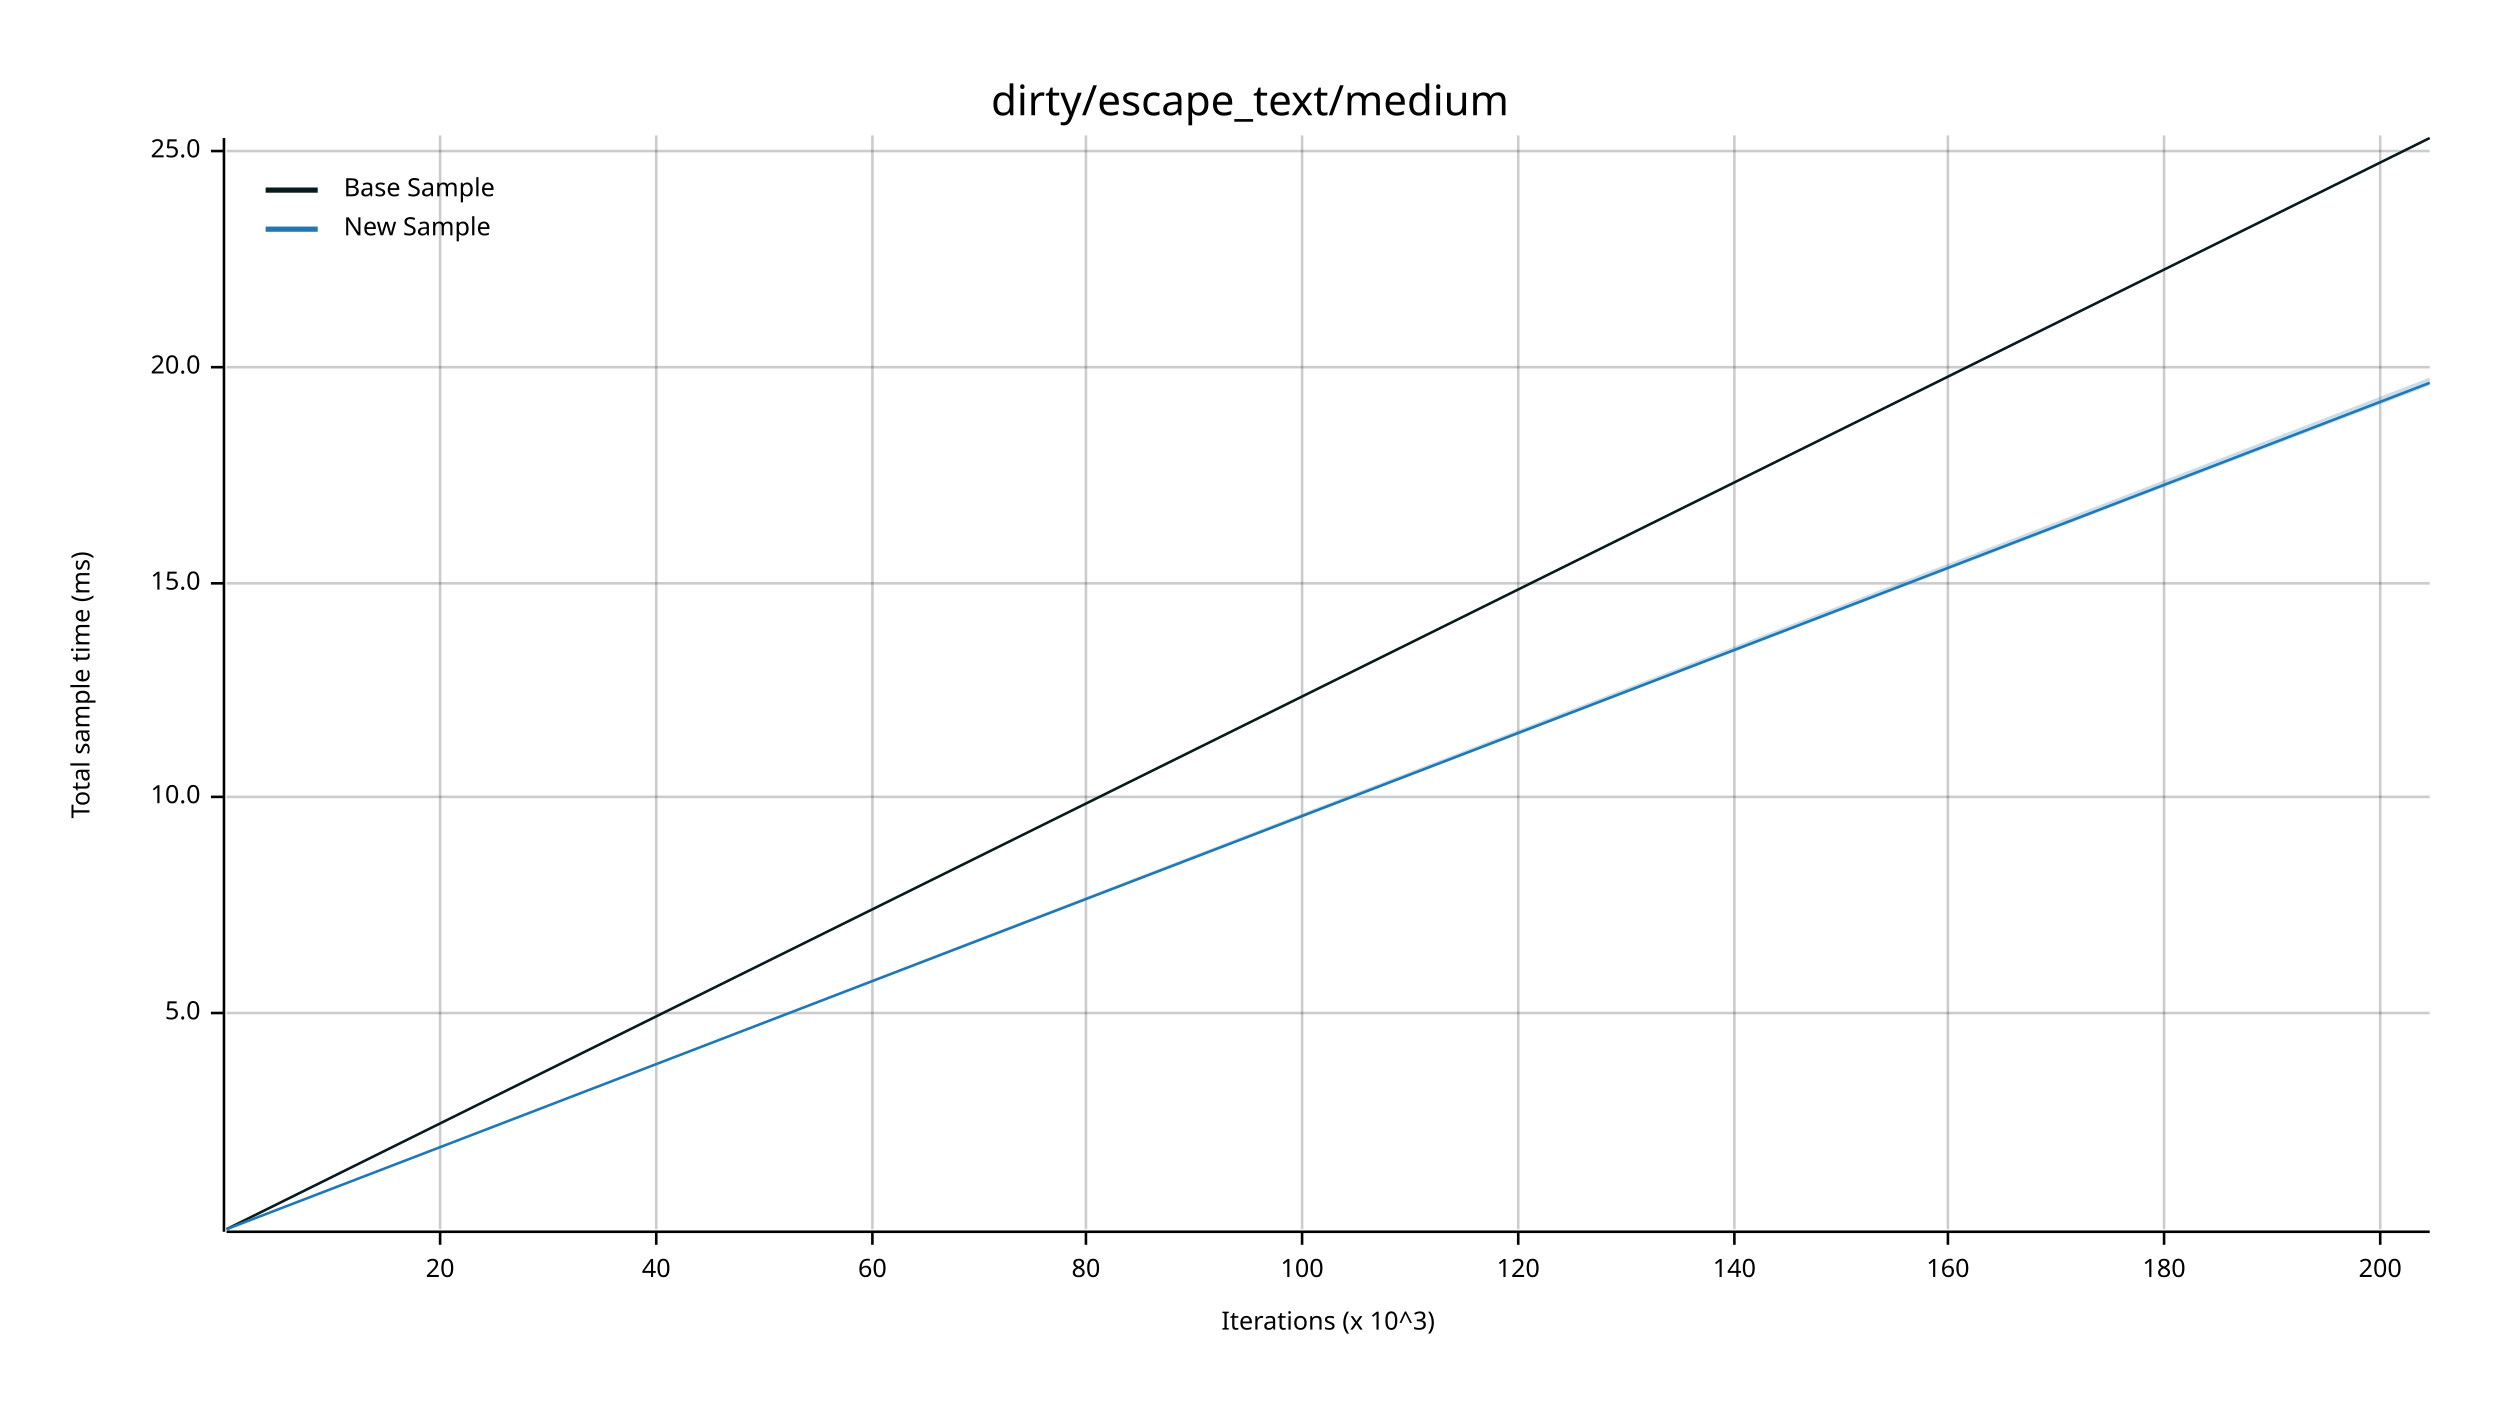
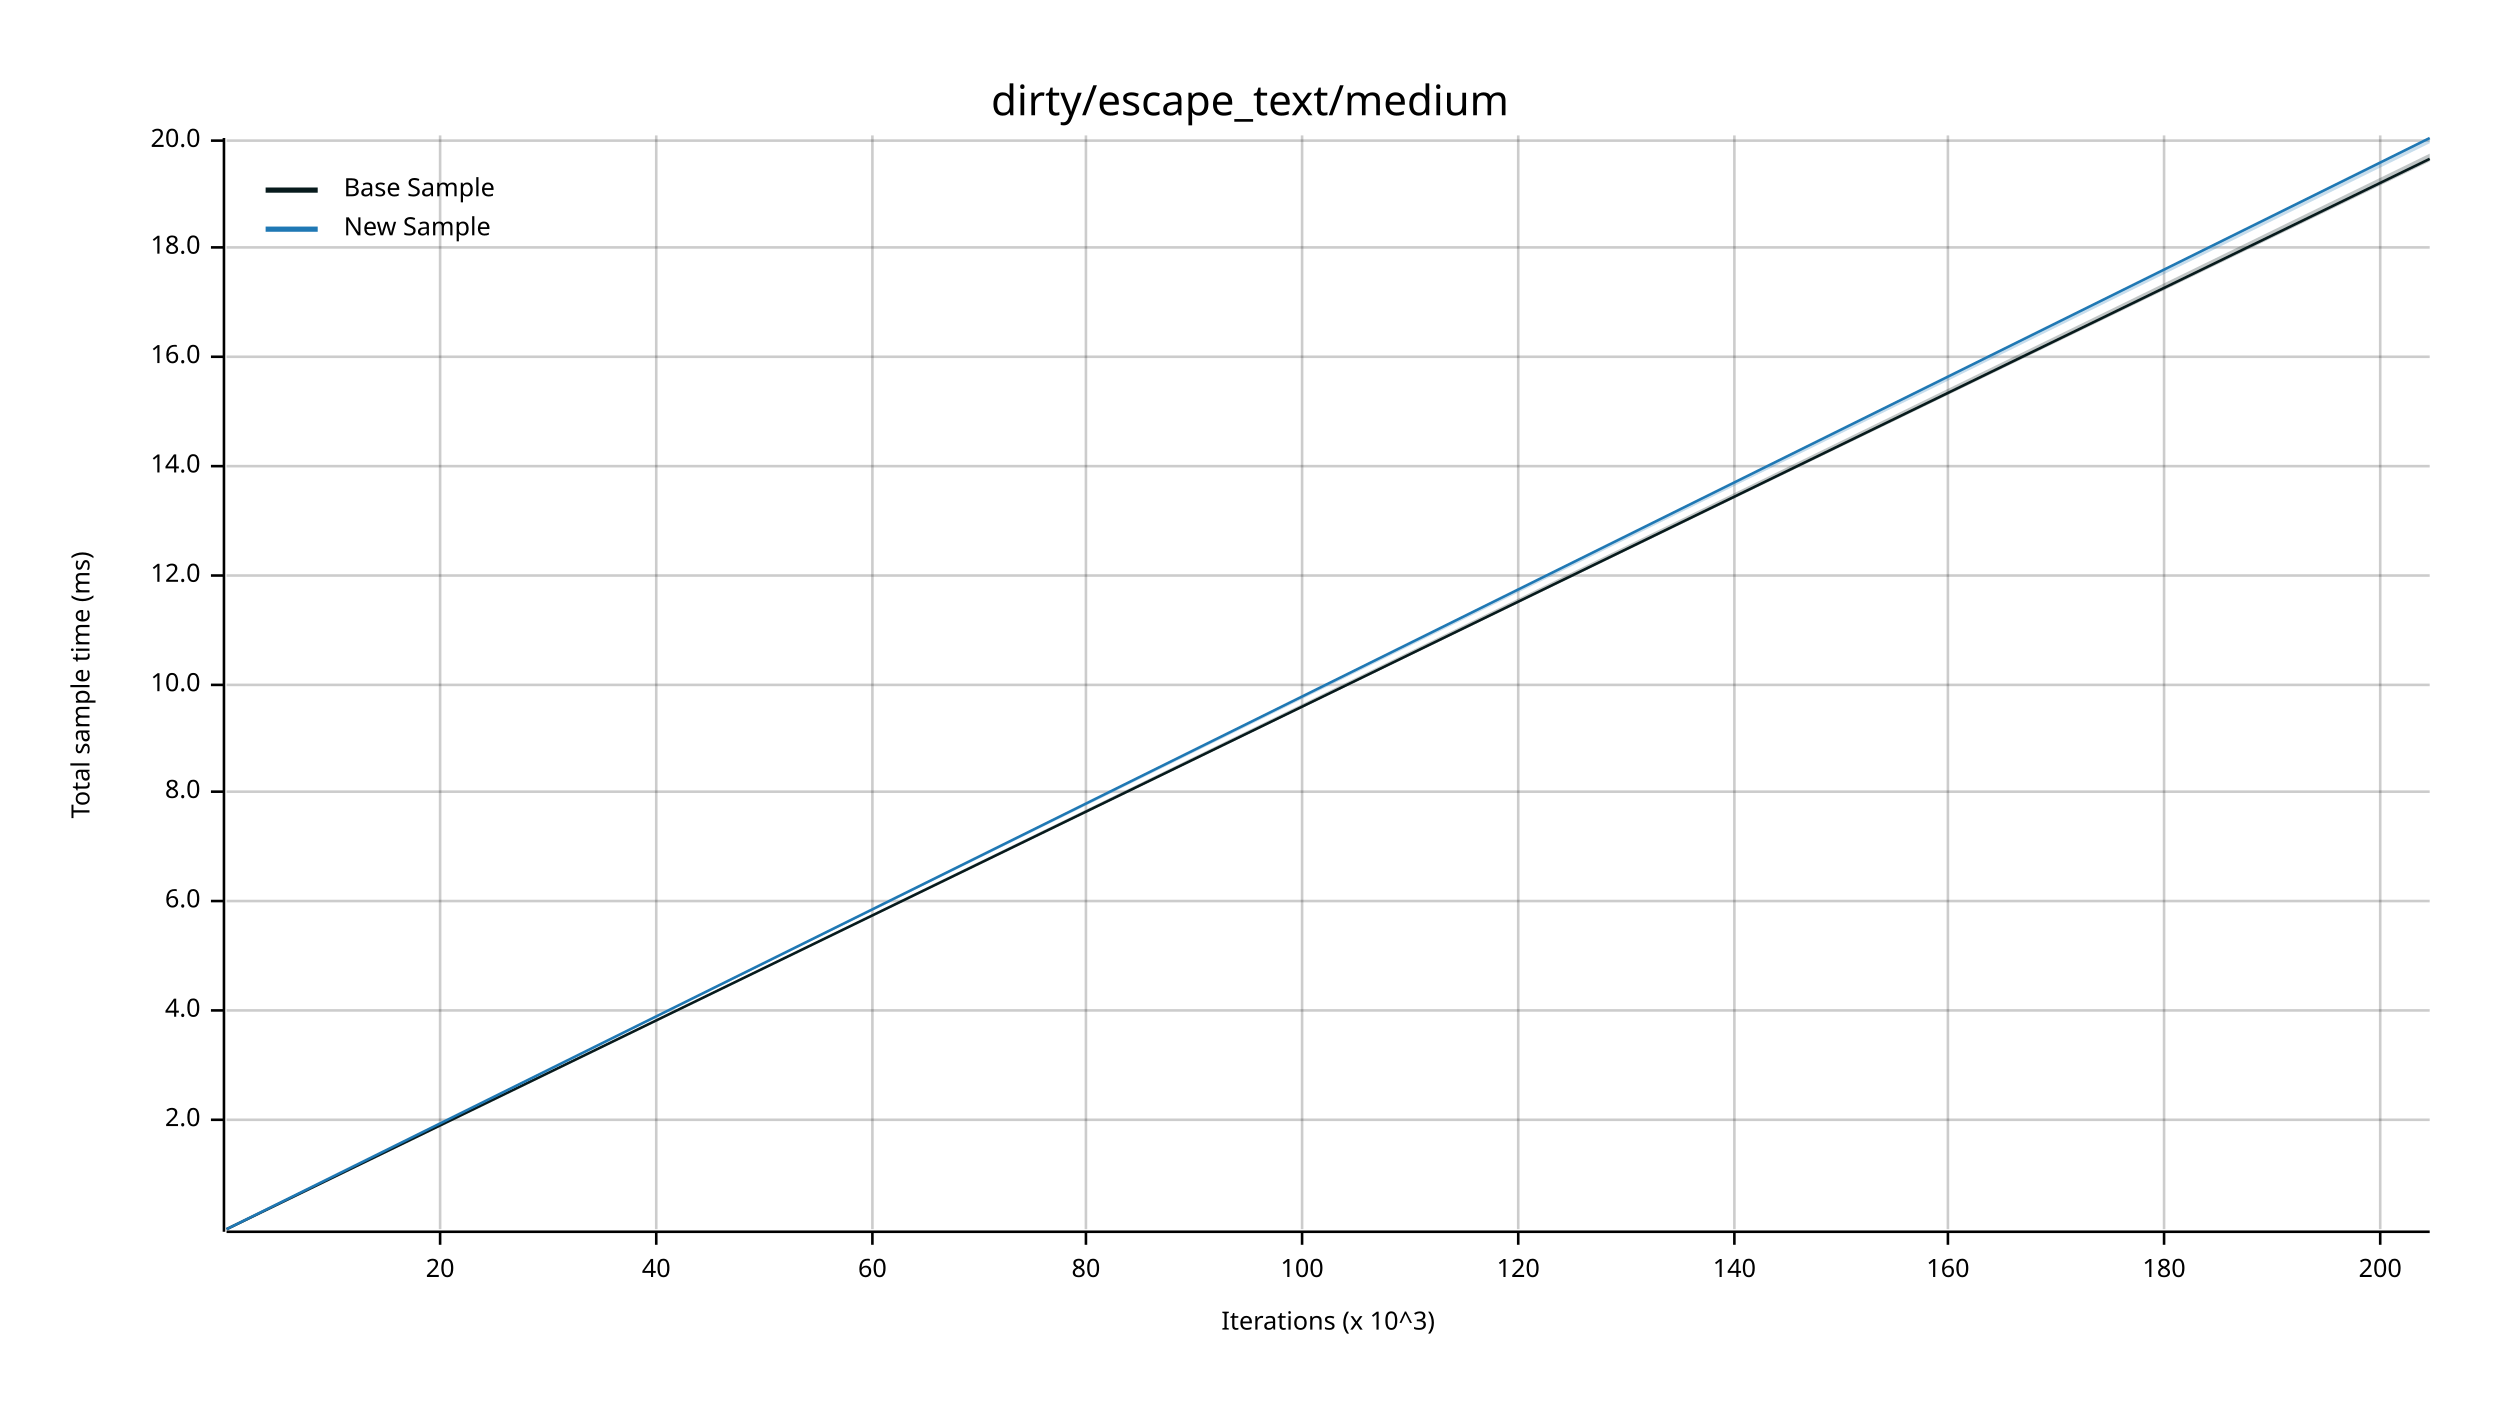
<svg xmlns="http://www.w3.org/2000/svg" width="960" height="540" viewBox="0 0 960 540">
  <text x="480" y="32" dy="0.76em" text-anchor="middle" font-family="sans-serif" font-size="16.129" opacity="1" fill="#000000">
dirty/escape_text/medium
</text>
  <text x="27" y="263" dy="0.76em" text-anchor="middle" font-family="sans-serif" font-size="9.677" opacity="1" fill="#000000" transform="rotate(270, 27, 263)">
Total sample time (ms)
</text>
  <text x="510" y="513" dy="-0.5ex" text-anchor="middle" font-family="sans-serif" font-size="9.677" opacity="1" fill="#000000">
Iterations (x 10^3)
</text>
  <line opacity="0.2" stroke="#000000" stroke-width="1" x1="169" y1="472" x2="169" y2="52" />
  <line opacity="0.2" stroke="#000000" stroke-width="1" x1="252" y1="472" x2="252" y2="52" />
  <line opacity="0.2" stroke="#000000" stroke-width="1" x1="335" y1="472" x2="335" y2="52" />
  <line opacity="0.2" stroke="#000000" stroke-width="1" x1="417" y1="472" x2="417" y2="52" />
  <line opacity="0.2" stroke="#000000" stroke-width="1" x1="500" y1="472" x2="500" y2="52" />
  <line opacity="0.2" stroke="#000000" stroke-width="1" x1="583" y1="472" x2="583" y2="52" />
  <line opacity="0.2" stroke="#000000" stroke-width="1" x1="666" y1="472" x2="666" y2="52" />
  <line opacity="0.2" stroke="#000000" stroke-width="1" x1="748" y1="472" x2="748" y2="52" />
  <line opacity="0.2" stroke="#000000" stroke-width="1" x1="831" y1="472" x2="831" y2="52" />
  <line opacity="0.2" stroke="#000000" stroke-width="1" x1="914" y1="472" x2="914" y2="52" />
-   <line opacity="0.2" stroke="#000000" stroke-width="1" x1="87" y1="389" x2="933" y2="389" />
-   <line opacity="0.2" stroke="#000000" stroke-width="1" x1="87" y1="306" x2="933" y2="306" />
-   <line opacity="0.2" stroke="#000000" stroke-width="1" x1="87" y1="224" x2="933" y2="224" />
-   <line opacity="0.2" stroke="#000000" stroke-width="1" x1="87" y1="141" x2="933" y2="141" />
-   <line opacity="0.2" stroke="#000000" stroke-width="1" x1="87" y1="58" x2="933" y2="58" />
+   <line opacity="0.2" stroke="#000000" stroke-width="1" x1="87" y1="430" x2="933" y2="430" />
+   <line opacity="0.2" stroke="#000000" stroke-width="1" x1="87" y1="388" x2="933" y2="388" />
+   <line opacity="0.2" stroke="#000000" stroke-width="1" x1="87" y1="346" x2="933" y2="346" />
+   <line opacity="0.2" stroke="#000000" stroke-width="1" x1="87" y1="304" x2="933" y2="304" />
+   <line opacity="0.2" stroke="#000000" stroke-width="1" x1="87" y1="263" x2="933" y2="263" />
+   <line opacity="0.2" stroke="#000000" stroke-width="1" x1="87" y1="221" x2="933" y2="221" />
+   <line opacity="0.2" stroke="#000000" stroke-width="1" x1="87" y1="179" x2="933" y2="179" />
+   <line opacity="0.2" stroke="#000000" stroke-width="1" x1="87" y1="137" x2="933" y2="137" />
+   <line opacity="0.2" stroke="#000000" stroke-width="1" x1="87" y1="95" x2="933" y2="95" />
+   <line opacity="0.2" stroke="#000000" stroke-width="1" x1="87" y1="54" x2="933" y2="54" />
  <polyline fill="none" opacity="1" stroke="#000000" stroke-width="1" points="86,53 86,473 " />
-   <text x="77" y="389" dy="0.5ex" text-anchor="end" font-family="sans-serif" font-size="9.677" opacity="1" fill="#000000">
- 5.0
+   <text x="77" y="430" dy="0.5ex" text-anchor="end" font-family="sans-serif" font-size="9.677" opacity="1" fill="#000000">
+ 2.0
</text>
-   <polyline fill="none" opacity="1" stroke="#000000" stroke-width="1" points="81,389 86,389 " />
-   <text x="77" y="306" dy="0.5ex" text-anchor="end" font-family="sans-serif" font-size="9.677" opacity="1" fill="#000000">
+   <polyline fill="none" opacity="1" stroke="#000000" stroke-width="1" points="81,430 86,430 " />
+   <text x="77" y="388" dy="0.5ex" text-anchor="end" font-family="sans-serif" font-size="9.677" opacity="1" fill="#000000">
+ 4.0
+ </text>
+   <polyline fill="none" opacity="1" stroke="#000000" stroke-width="1" points="81,388 86,388 " />
+   <text x="77" y="346" dy="0.5ex" text-anchor="end" font-family="sans-serif" font-size="9.677" opacity="1" fill="#000000">
+ 6.0
+ </text>
+   <polyline fill="none" opacity="1" stroke="#000000" stroke-width="1" points="81,346 86,346 " />
+   <text x="77" y="304" dy="0.5ex" text-anchor="end" font-family="sans-serif" font-size="9.677" opacity="1" fill="#000000">
+ 8.0
+ </text>
+   <polyline fill="none" opacity="1" stroke="#000000" stroke-width="1" points="81,304 86,304 " />
+   <text x="77" y="263" dy="0.5ex" text-anchor="end" font-family="sans-serif" font-size="9.677" opacity="1" fill="#000000">
10.0
</text>
-   <polyline fill="none" opacity="1" stroke="#000000" stroke-width="1" points="81,306 86,306 " />
-   <text x="77" y="224" dy="0.5ex" text-anchor="end" font-family="sans-serif" font-size="9.677" opacity="1" fill="#000000">
- 15.0
+   <polyline fill="none" opacity="1" stroke="#000000" stroke-width="1" points="81,263 86,263 " />
+   <text x="77" y="221" dy="0.5ex" text-anchor="end" font-family="sans-serif" font-size="9.677" opacity="1" fill="#000000">
+ 12.0
</text>
-   <polyline fill="none" opacity="1" stroke="#000000" stroke-width="1" points="81,224 86,224 " />
-   <text x="77" y="141" dy="0.5ex" text-anchor="end" font-family="sans-serif" font-size="9.677" opacity="1" fill="#000000">
+   <polyline fill="none" opacity="1" stroke="#000000" stroke-width="1" points="81,221 86,221 " />
+   <text x="77" y="179" dy="0.5ex" text-anchor="end" font-family="sans-serif" font-size="9.677" opacity="1" fill="#000000">
+ 14.0
+ </text>
+   <polyline fill="none" opacity="1" stroke="#000000" stroke-width="1" points="81,179 86,179 " />
+   <text x="77" y="137" dy="0.5ex" text-anchor="end" font-family="sans-serif" font-size="9.677" opacity="1" fill="#000000">
+ 16.0
+ </text>
+   <polyline fill="none" opacity="1" stroke="#000000" stroke-width="1" points="81,137 86,137 " />
+   <text x="77" y="95" dy="0.5ex" text-anchor="end" font-family="sans-serif" font-size="9.677" opacity="1" fill="#000000">
+ 18.0
+ </text>
+   <polyline fill="none" opacity="1" stroke="#000000" stroke-width="1" points="81,95 86,95 " />
+   <text x="77" y="54" dy="0.5ex" text-anchor="end" font-family="sans-serif" font-size="9.677" opacity="1" fill="#000000">
20.0
</text>
-   <polyline fill="none" opacity="1" stroke="#000000" stroke-width="1" points="81,141 86,141 " />
-   <text x="77" y="58" dy="0.5ex" text-anchor="end" font-family="sans-serif" font-size="9.677" opacity="1" fill="#000000">
- 25.0
- </text>
-   <polyline fill="none" opacity="1" stroke="#000000" stroke-width="1" points="81,58 86,58 " />
+   <polyline fill="none" opacity="1" stroke="#000000" stroke-width="1" points="81,54 86,54 " />
  <polyline fill="none" opacity="1" stroke="#000000" stroke-width="1" points="87,473 933,473 " />
  <text x="169" y="483" dy="0.76em" text-anchor="middle" font-family="sans-serif" font-size="9.677" opacity="1" fill="#000000">
20
</text>
  <polyline fill="none" opacity="1" stroke="#000000" stroke-width="1" points="169,473 169,478 " />
  <text x="252" y="483" dy="0.76em" text-anchor="middle" font-family="sans-serif" font-size="9.677" opacity="1" fill="#000000">
40
</text>
  <polyline fill="none" opacity="1" stroke="#000000" stroke-width="1" points="252,473 252,478 " />
  <text x="335" y="483" dy="0.76em" text-anchor="middle" font-family="sans-serif" font-size="9.677" opacity="1" fill="#000000">
60
</text>
  <polyline fill="none" opacity="1" stroke="#000000" stroke-width="1" points="335,473 335,478 " />
  <text x="417" y="483" dy="0.76em" text-anchor="middle" font-family="sans-serif" font-size="9.677" opacity="1" fill="#000000">
80
</text>
  <polyline fill="none" opacity="1" stroke="#000000" stroke-width="1" points="417,473 417,478 " />
  <text x="500" y="483" dy="0.76em" text-anchor="middle" font-family="sans-serif" font-size="9.677" opacity="1" fill="#000000">
100
</text>
  <polyline fill="none" opacity="1" stroke="#000000" stroke-width="1" points="500,473 500,478 " />
  <text x="583" y="483" dy="0.76em" text-anchor="middle" font-family="sans-serif" font-size="9.677" opacity="1" fill="#000000">
120
</text>
  <polyline fill="none" opacity="1" stroke="#000000" stroke-width="1" points="583,473 583,478 " />
  <text x="666" y="483" dy="0.76em" text-anchor="middle" font-family="sans-serif" font-size="9.677" opacity="1" fill="#000000">
140
</text>
  <polyline fill="none" opacity="1" stroke="#000000" stroke-width="1" points="666,473 666,478 " />
  <text x="748" y="483" dy="0.76em" text-anchor="middle" font-family="sans-serif" font-size="9.677" opacity="1" fill="#000000">
160
</text>
  <polyline fill="none" opacity="1" stroke="#000000" stroke-width="1" points="748,473 748,478 " />
  <text x="831" y="483" dy="0.76em" text-anchor="middle" font-family="sans-serif" font-size="9.677" opacity="1" fill="#000000">
180
</text>
  <polyline fill="none" opacity="1" stroke="#000000" stroke-width="1" points="831,473 831,478 " />
  <text x="914" y="483" dy="0.76em" text-anchor="middle" font-family="sans-serif" font-size="9.677" opacity="1" fill="#000000">
200
</text>
  <polyline fill="none" opacity="1" stroke="#000000" stroke-width="1" points="914,473 914,478 " />
-   <polyline fill="none" opacity="1" stroke="#071A1C" stroke-width="1" points="87,472 933,53 " />
-   <polygon opacity="0.25" fill="#071A1C" points="87,472 933,53 933,53 " />
-   <polyline fill="none" opacity="1" stroke="#1F78B4" stroke-width="1" points="87,472 933,147 " />
-   <polygon opacity="0.25" fill="#1F78B4" points="87,472 933,148 933,145 " />
+   <polyline fill="none" opacity="1" stroke="#071A1C" stroke-width="1" points="87,472 933,61 " />
+   <polygon opacity="0.25" fill="#071A1C" points="87,472 933,62 933,59 " />
+   <polyline fill="none" opacity="1" stroke="#1F78B4" stroke-width="1" points="87,472 933,53 " />
+   <polygon opacity="0.25" fill="#1F78B4" points="87,472 933,55 933,53 " />
  <text x="132" y="68" dy="0.76em" text-anchor="start" font-family="sans-serif" font-size="9.677" opacity="1" fill="#000000">
Base Sample
</text>
  <text x="132" y="83" dy="0.76em" text-anchor="start" font-family="sans-serif" font-size="9.677" opacity="1" fill="#000000">
New Sample
</text>
  <polyline fill="none" opacity="1" stroke="#071A1C" stroke-width="2" points="102,73 122,73 " />
  <polyline fill="none" opacity="1" stroke="#1F78B4" stroke-width="2" points="102,88 122,88 " />
</svg>
